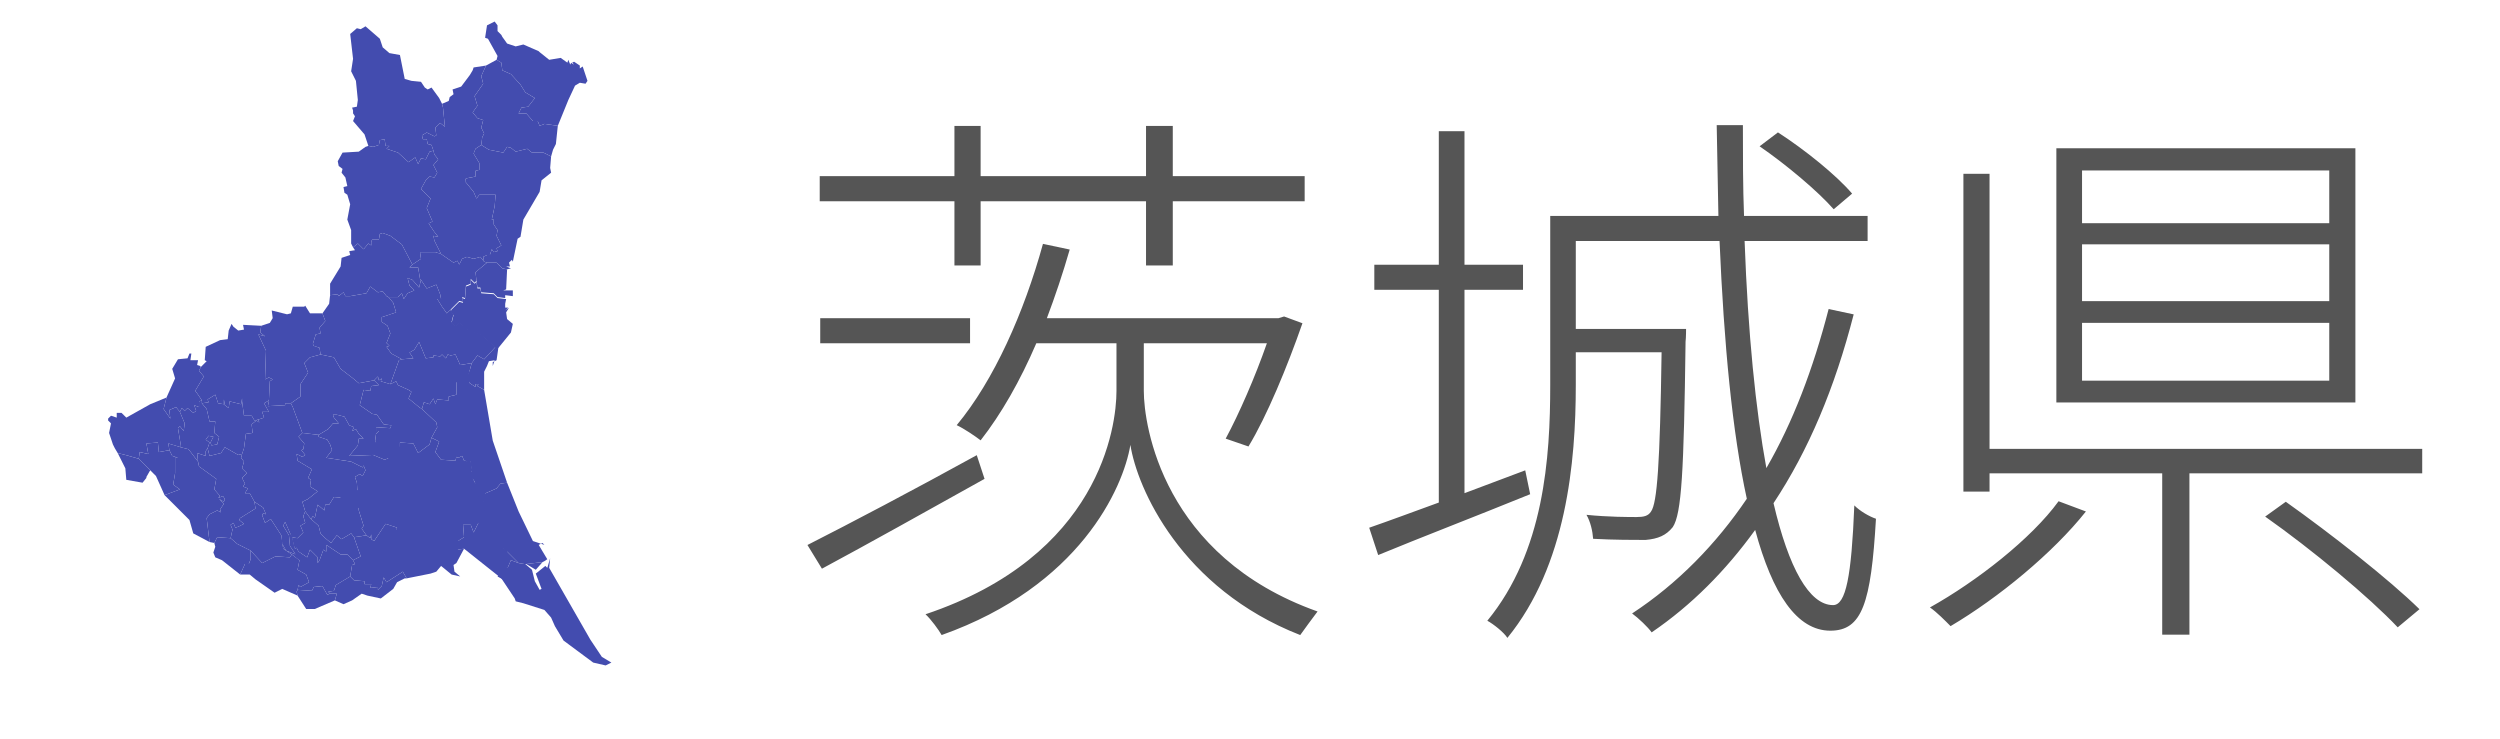
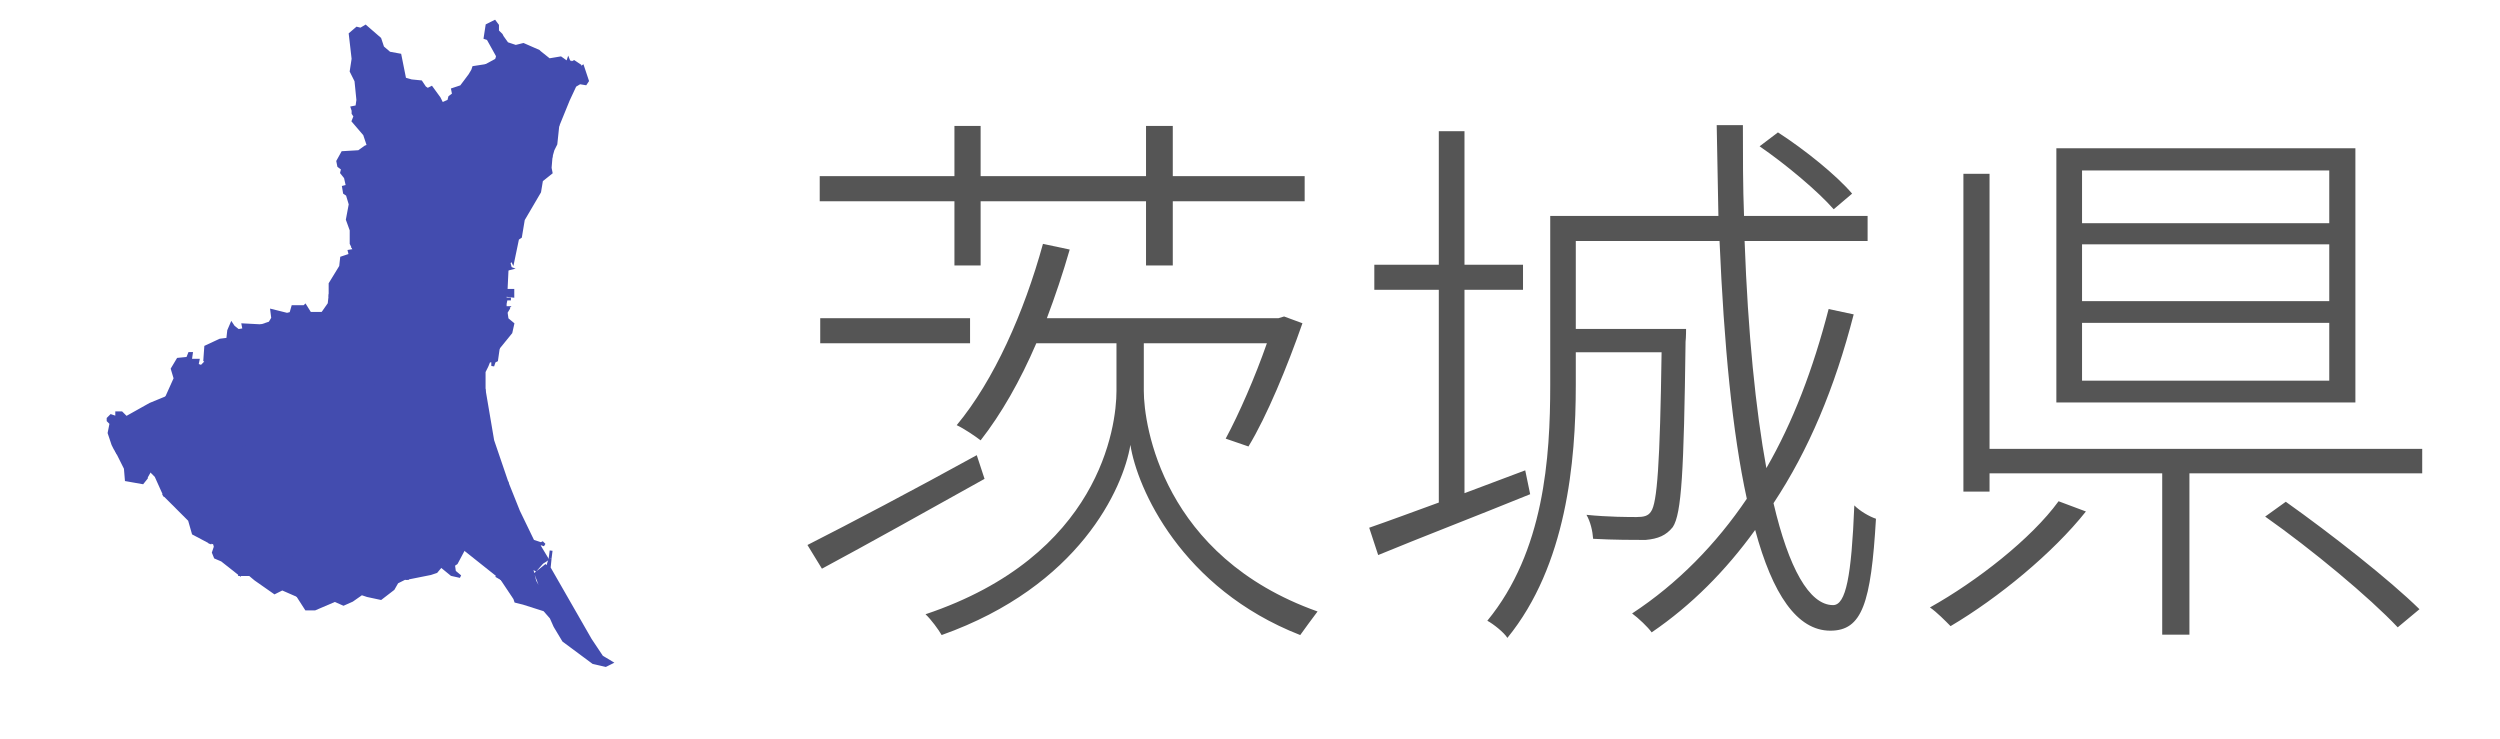
<svg xmlns="http://www.w3.org/2000/svg" width="469.333" height="138.666" viewBox="0 0 440 130">
  <svg id="茨城県地域区分図" width="130" height="130" version="1.1" viewBox="0 0 560 772" xml:space="preserve" style="enable-background:new 0 0 560 772">
-     <style type="text/css">.st0,.st1{fill:#434caf;}.st1{fill:#434caf}</style>
+     <style type="text/css">.st0,.st1{fill:#434caf;stroke:#434caf;stroke-width:3}.st1{fill:#434caf}</style>
    <g>
      <path id="Mito" d="M314,375.5l12-1l-4-6l5-3l5-8l7,17l8-1v-2l7,1l2-2l4,4l2-4l3,1l5-1l5,11l12-2l6-8l7,4l12-13l-15-13 l-14-5l-9-8l-4,4l-4-4l2-8l-3-4l1-2l-5,5l-5-7l-5-8h4l-1-5l-4-10l-10,4l-6-9l-2,8l-7-8l-5-2l2,8l5,5l-7,3l-4,6l-2-6l-4,4h-10l5,6 l3,10l-15,5v5l6,4l3,8l-4,10l3,3l-3,1l5,7L314,375.5z" class="st0" />
      <path id="Hitachi" d="M403,266.5l-4,2l1,5l3,1h10l6,6l5,1l4-1l-5-2h4l-1-4l3-3l1,2l5-24l3-2l3-18l17-29l2-12l10-8l-1-5 l1-12l-8-4h-12l-5-4l-12,3l-5-4l-4-1l-4,6l-15-3l-8-5l-6,4l-2,5l6,10v7l-4,1v6l-10,2l-1,3l9,11l3,7l3-4h17l-1,12l-3,14h2v5l4,6 l-1,6l5,10l-5,3l1,3l-4,1l-2-3l-2,6H403z" class="st0" />
      <path id="Tsuchiura" d="M216,521.5l-6,3l3,10l6,8l2-3l2,2l3-14l7,6l1-6h4l5-8l25,2l-1-17l-2-6l5-3l3,2l3-6l-2-5l-1,2 l-12-6l-26-4l6-8l-2-6l-3-5l-9-3v-2l-17-2l-4,4l6,7l-1,6l-2,1l4,5l-3,2l-6-3l1,7l15,9l-4,9l3,2l-1,7l8,5L216,521.5z" class="st0" />
      <path id="Koga" d="M17,473.5l8,2l14,4l1-7l9,2l-2-11l12-1l1,10l11-2l-1-7l13,4v-2l-3-18l2-2l4,5l1-8l-5-12l-4-5l-7,3 l1,9l-7-10l3-12l-17,7l-25,14l-5-5h-5v5l-6-2l-2,2l-1,1v2l3,3l-2,10l4,12l2,4L17,473.5z" class="st0" />
      <path id="Ishioka" d="M237,448.5l5-6h6l-5-6l-1-3h4l8,2l5,9l5,2l-2,4l4-2l3,5l5,5h-5l-1,7l-9,11l25-1l12,5l10-4l-20-15 l1-8l3-3h-3v-4l15,1l1-3l-8-1l-7-10l-5-1l-13-9l4-16l7,1l1-5l8-1l-5-5l-16,3l-6-5l-13-10l-7-12l-14-3l-11,3l-6,6l4,10l-8,12v13 l-10,7l2,4l10,27l17,2L237,448.5z" class="st0" />
      <path id="Yuuki" d="M83,428.5l1-2l3,3l3-3l6,5l3-2l-2-6l5,2v-6l3-1l-4-6l-3-4l9-15l-5-6l2-4l-1-1l-3-1l1-5h-8l1-7h-2 l-2,5l-10,1l-6,10l3,10l-9,20l-3,12l7,10l-1-9l7-3l4,5L83,428.5z" class="st0" />
      <path id="Ryuugasaki" d="M205,616.5l15,1l2-4l9-1l5,9l3-1l-2-2l6-1l2-6l15-9l2-12l3-1l-2-4l-6-6h-7l-15-10v7l-3-2 l-4,11l-2,3v-6l-8-8l-3,8l-9-6l-2-4l-2,1l-3-12l-7-16l-2,4l6,10l1,11l6,9l-10-4l-4-7l-1-9l2,14l9,6l8,6l-2,10l9,5l3,8l-9,5l-2-2 L205,616.5z" class="st0" />
      <path id="Shimotsuma" d="M164,438.5l-4,1l-3-5h-8l-2-15v-3l-1,6l-12-3l-1,7l-4-3l-1-6v5l-6-1l-3-9l-8,5l1,3l-7,1l5,6 l3,13h6l-1,12l5,4l-2,8l-6,1l-1-3l3-6l-5-1l-3,4l4,3l-2,6l2,8l12-3l4-6l14,8l4-1l2-6l2-15l7-1l-1-9l5-4l3,2L164,438.5z" class="st0" />
      <path id="Joso" d="M143,550.5l6-3l-5-4l1-2l16-10l-1-7l-5-9h-5l3-5l-5-2l2-3l-3-6l5-5l-5-5l2-7l-3-4l1-4l-4,1l-14-8 l-4,6l-12,3l-2-8l-2,3v5l-9-3l1,9l1,5l18,13l-2,11l6,7l-2,2l5-2l2,3l-1,3l-5-3l5,5l-4,6l1,3l-4-2l-8,4l-3,4l3,25l5,1l3-6l14,1l2-9 l-2-5l3-2l2,5L143,550.5z" class="st0" />
      <path id="Hitachiota" d="M334,197.5l10,10l-4,10l6,14l-4,2l6,9l4,5l-5-1l1,5l7,14l13,9l4-2l2,4l3-6l5-2l7,2l7-2l4,5 l-1-5l4-2h3l2-6l2,3l4-1l-1-3l5-3l-5-10l1-6l-4-6v-5h-2l3-14l1-12h-17l-3,4l-3-7l-9-11l1-3l10-2v-6l4-1v-7l-6-10l2-5l6-4l1-8l2-4 l-3-6l2-8l-6-2l-5-6l5-7l-3-10l9-13l-2-8l5-11l-13,2l-1,3l-3,5l-9,12l-9,3l1,5l-4,3l-1,4l-7,3l1,4l2,20l-5-4l-5,5l1,8l-2,1l-8-4 l-5,3l1,4h4l1,5l4,1l2,6l1,4l4,5l-5,6l4,8l-3,5l-5-1l-4,4L334,197.5z" class="st0" />
      <path id="Takahagi" d="M397,151.5l8,5l15,3l4-6l4,1l5,4l12-3l5,4h12l8,4l2-7l3-6l2-19l-14-2l-5,2l-2-5h-5l-7-8h-8l3-6 l7-1l7-9l-10-6l-5-8l-10-11l-9-4l-1-8l-5-3l-11,6l-5,11l2,8l-9,13l3,10l-5,7l5,6l6,2l-2,8l3,6l-2,4L397,151.5z" class="st0" />
      <path id="Kitaibaraki" d="M446,111.5l-7,1l-3,6h8l7,8h5l2,5l5-2l14,2l11-27l7-15l5-3l6,1l2-3l-5-15l-3,2v-3l-6-4l-2,1 l2,2l-2-1l-1-1l-1,2l-2-5l-1,3l-7-5l-12,2l-10-8l-1-1l-16-7l-8,2l-9-3l-5-7l-1-2l-4-4v-6l-3-4l-8,4l-2,13l3,1l10,18l-1,4l5,3l1,8 l9,4l10,11l5,8l10,6L446,111.5z" class="st0" />
      <path id="Kasama" d="M314,375.5l-11-6l-5-7l3-1l-3-3l4-10l-3-8l-6-4v-5l15-5l-3-10l-5-6l-2-1l-4-5l-5,1l-8-6l-4,7 l-17,3h-5l-2-4l-5,4l-1-2l-8,1l-1,9l-7,10l3,8l-6,7l1,6l-5,1l-3,10l1,2l6,2l1,7l14,3l7,12l13,10l6,5l16-3l4-4l1,4l3-2l-1,3l10,3 l9-25L314,375.5z" class="st0" />
      <path id="Toride" d="M204,618.5l1-2l1-5l2,2l9-5l-3-8l-9-5l2-10l-8-6l-2,3l-15-1l-14,7l-12-13v9l-2,5h-4l-5,11h10l6,5 l20,14l8-4l16,7L204,618.5z" class="st0" />
      <path id="Ushiku" d="M264,561.5l-3-4l-10,6l-5-4l-6,8l-6-5l-5-5l-2-8l-8-7l-6-8l-2,5l2,7l-5,3l3,7l-6,6l-6-1l3,12l2-1 l2,4l9,6l3-8l8,8v6l2-3l4-11l3,2v-7l15,10h7l6,6l8-4L264,561.5z" class="st0" />
      <path id="Tsukuba" d="M160,524.5l9,6l3,7l-3-1l-1,2l3,8l6-4l11,17l1,9l4,7l10,4l-6-9l-1-11l-6-10l2-4l7,16l6,1l6-6 l-3-7l5-3l-2-7l2-5l-3-10l6-3l10-8l-8-5l1-7l-3-2l4-9l-15-9l-1-7l6,3l3-2l-4-5l2-1l1-6l-6-7l4-4l-10-27l-2-4h-6v2l-18,1l1-5v-1 l-5,3l5,9h-7l2,6l-6,2l1,3l-3-2l-5,4l1,9l-7,1l-2,15l-2,6l-1,4l3,4l-2,7l5,5l-5,5l3,6l-2,3l5,2l-3,5h5L160,524.5z" class="st0" />
      <path id="Hitachinaka" d="M365,325.5l3,4l-2,8l4,4l4-4l9,8l14,5l15,13h3l13-16l2-9l-6-5l-1-7l3-5l-4,3l3-3h-3v-4l1-5h5 h-6l-8-1l-4-4l-13-1l-1-5h-3l-1-7l-2,2l-4-4v5l-5,2l-1,13l-3-1l1,5l-4-1l-8,8L365,325.5z" class="st0" />
      <path id="Kashima" d="M461,587.5l2-1l3-2l-9-15l4-2l2,2l-12-4l-15-31l-12-30l-7,1l-4,5l-16,7l12,30l7,11v10l20,20l6,1 h1h1L461,587.5z M469,583.5l1-8L469,583.5z" class="st0" />
      <path id="Itako" d="M436,588.5l-20-20v-10l-7-11l-15-1l-5,10l-3-8h-8l1,13l-13,8l6,5l7-1l39,31l1-8l6-4l3-7L436,588.5z" class="st0" />
      <path id="Moriya" d="M156,575.5l-14-7l-7-6l-14-1l-3,6l1,4l-2,6l2,5l7,3l19,15l5-11h4l2-5V575.5z" class="st0" />
      <path id="Hitachiomiya" d="M282,252.5l1-2h7l1-6l3-1l8,3l12,9l11,21l9-6l-1-7h16l6,2l-7-14l-1-5l5,1l-4-5l-6-9l4-2 l-6-14l4-10l-10-10l5-9l4-4l5,1l3-5l-4-8l5-6l-4-5l-1-4l-4,1l-4,8l-5-1l-3,6l-3-7l-7,5l-11-10l-12-4l3-3h-4l-1-7l-5,1l-1,5l-6,2 l-5-1l-3,1l-7,5l-17,1l-5,9l1,5l4,3l-1,4l4,5l2,9l-4,1l1,6l3,2l3,10l-3,16l4,11v14l2,4l5-4l6,6l5-6l3,2V252.5z" class="st0" />
      <path id="Naka" d="M403,274.5l-3-1l-4-5l-7,2l-7-2l-5,2l-3,6l-2-4l-4,2l-13-9l-6-2h-16l1,7l-9,6l-3,3h9l2,12l1,1l6,9 l10-4l4,10l1,5h-4l5,8l5,7l5-5l8-8l4,1l-1-5l3,1l1-13l5-2v-5l4,4l2-2l-1-9L403,274.5z" class="st0" />
      <path id="Chikusei" d="M105,421.5l7-1l-1-3l8-5l3,9l6,1v-5l1,6l4,3l1-7l12,3l1-6v3l2,15h8l3,5l4-1l6-2l-2-6h7l-5-9l5-3 v1l1-21l3-2l-4-2l-4,2l1-30l-8-17l7,2l-5-4l1-7l-19-1l1,5l-6,1l-5-4l-2-3l-3,7l-1,9l-8,1l-15,7l-1,14l2,1l-6,6l-2,4l5,6l-9,15l3,4 l4,6V421.5z" class="st0" />
      <path id="Bando" d="M101,482.5l-10-13l-8-2l-13-4l1,7l3,6l6,2h-3v16l-2,12l7,5l-16,6l26,26l4,14l17,9l-3-25l3-4l8-4 l4,2l-1-3l4-6l-5-5l5,3l1-3l-2-3l-5,2l2-2l-6-7l2-11l-18-13L101,482.5z" class="st0" />
      <path id="Inashiki" d="M263,585.5l2,4l-3,1l-2,12l4,4l11,1v3h7l-1,4l8-1v3l4-4l2-9l3,5l17-11l4,7l25-5l6-2l5-6l11,9 l9,2l-6-5l-1-7l3-2l8-15l-7,1l-6-5l-23-17l-35,3l1-4l-12-4l-10,15l-2,3l-3-2v-5l-1,4l-4-3l-13,2l7,20L263,585.5z" class="st0" />
      <path id="Kasumigaura" d="M268,521.5l47,5l21-3l-6-22l-13-21l-5-2l-6-2l-10,4l-12-5l-25,1l9-11l1-7h5l-5-5l-3-5l-4,2 l2-4l-5-2l-5-9l-8-2h-4l1,3l5,6h-6l-5,6l-10,6v2l9,3l3,5l2,6l-6,8l26,4l12,6l1-2l2,5l-3,6l-3-2l-5,3l2,6L268,521.5z" class="st0" />
      <path id="Sakuragawa" d="M175,419.5l-1,5l18-1v-2h6l10-7v-13l8-12l-4-10l6-6l11-3l-1-7l-6-2l-1-2l3-10l5-1l-1-6l6-7 l-3-8h-13l-5-8l-1,1h-12l-2,7l-4,1l-16-4l1,8l-3,5l-9,3l-1,7l5,4l-7-2l8,17l-1,30l4-2l4,2l-3,2L175,419.5z" class="st0" />
      <path id="Kamisu" d="M443,589.5h-1l-6-1l-8-3l-3,7l-6,4l-1,8l14,21l1,3l8,2l22,7l7,8l4,9l9,15l31,23l13,3l6-3l-10-6 l-12-18l-43-75l1-10l-3,10l-2-2l-10,8l6,16l-2,1l-5-9l-3-12L443,589.5z M461,587.5l-17,2l10,6L461,587.5z" class="st0" />
      <path id="Namegata" d="M409,547.5l-12-30l-10-20l-1-15l-7-1l-2-5l-4,2l-2-1l-1,4l-15-1l-6-8l4-11l-8-4l-2,7l-12,9 l-5-10l-14-1v16l5,2l13,21l6,22l7,29l23,17l13-8l-1-13h8l3,8l5-10L409,547.5z" class="st0" />
      <path id="Hokota" d="M409,460.5l-9-53l-7-4l1-2h-3v3l-6-4l-2-6l-12,2v16l-8,2v4l-12-1l-2,5l-2-6l-4,6l-6-2l-2,7l15,14 l1,5l-6,11l8,4l-4,11l6,8l15,1l1-4l2,1l4-2l2,5l7,1l1,15l10,20l16-7l4-5l7-1L409,460.5z" class="st0" />
      <path id="Tsukubamirai" d="M156,575.5l12,13l14-7l15,1l2-3l-9-6l-2-14l-11-17l-6,4l-3-8l1-2l3,1l-3-7l-9-6l1,7l-16,10 l-1,2l5,4l-6,3l-3,1l-2-5l-3,2l2,5l-2,9l7,6L156,575.5z" class="st0" />
      <path id="Omitama" d="M302,447.5l-15-1v4h3l-3,3l-1,8l20,15l6,2v-16l14,1l5,10l12-9l2-7l6-11l-1-5l-15-14l-3-2l-11-9 l3-7l-3-2l-11-5l-2-4l-6,3l-10-3l1-3l-3,2l-1-4l-4,4l5,5l-8,1l-1,5l-7-1l-4,16l13,9l5,1l7,10l8,1L302,447.5z" class="st0" />
      <path id="Ibaraki" d="M332,425.5l3,2l2-7l6,2l4-6l2,6l2-5l12,1v-4l8-2v-16l12-2l4-15l-12,2l-5-11l-5,1l-3-1l-2,4l-4-4 l-2,2l-7-1v2l-8,1l-7-17l-5,8l-5,3l4,6l-12,1l-3,1l-9,25l6-3l2,4l11,5l3,2l-3,7L332,425.5z" class="st0" />
      <path id="Oarai" d="M385,400.5l6,4v-3h3l-1,2l7,4v-19l3-6l2-5l6-1l-2,6v-4l4-2l2-14h-3l-12,13l-7-4l-6,8l-4,15 L385,400.5z" class="st0" />
      <path id="Shirosato" d="M247,307.5l1,2l5-4l2,4h5l17-3l4-7l8,6l5-1l4,5l2,1h10l4-4l2,6l4-6l7-3l-5-5l-2-8l5,2l7,8l2-8 l-1-1l-2-12h-9l3-3l-11-21l-12-9l-8-3l-3,1l-1,6h-7l-1,2v4l-3-2l-5,6l-6-6l-5,4l2,3l-6,1l1,4l-9,3l-1,9l-11,18v10v2L247,307.5z" class="st0" />
      <path id="Tokai" d="M424,281.5l-5-1l-6-6h-10l-12,10l1,9l1,7h3l1,5l13,1l4,4l8,1v-3l8,1v-6h-10l3-1L424,281.5z" class="st0" />
      <path id="Daigo" d="M284,153.5l6-2l1-5l5-1l1,7h4l-3,3l12,4l11,10l7-5l3,7l3-6l5,1l4-8l4-1l-2-6l-4-1l-1-5h-4l-1-4l5-3 l8,4l2-1l-1-8l5-5l5,4l-2-20l-1-4l-3-6l-8-11l-4,2l-3-2l-4-6l-10-1l-7-2l-5-25l-11-2l-7-6l-3-9l-15-13l-5,3l-4-1l-7,6l3,26l-2,13 l5,10l2,20l-1,7l-5,1l1,3v3l2,3l-2,5l12,14l4,12L284,153.5z" class="st0" />
      <path id="Miho" d="M287,562.5l10-15l12,4l-1,4l35-3l-7-29l-21,3l-47-5l1,12l5,16l-2,3l5,7l4,3l1-4v5l3,2L287,562.5z" class="st0" />
      <path id="Ami" d="M277,559.5l-5-7l2-3l-5-16l-1-12l-25-2l-5,8h-4l-1,6l-7-6l-3,14l-2-2l-2,3l8,7l2,8l5,5l6,5l6-8l5,4 l10-6l3,4L277,559.5z" class="st0" />
      <path id="Kawachi" d="M244,627.5l9,4l9-4l10-7l6,2l14,3l13-10l4-7l8-4h2l-4-7l-17,11l-3-5l-2,9l-4,4v-3l-8,1l1-4h-7v-3 l-11-1l-4-4l-15,9l-2,6l-6,1l2,2h7L244,627.5z" class="st0" />
      <path id="Yachiyo" d="M111,468.5l2-6l-4-3l3-4l5,1l-3,6l1,3l6-1l2-8l-5-4l1-12h-6l-3-13l-5-6v-3l-3,1v6l-5-2l2,6l-3,2 l-6-5l-3,3l-3-3l-1,2l-1,2l5,12l-1,8l-4-5l-2,2l3,18v2l8,2l10,13l-1-9l9,3v-5L111,468.5z" class="st0" />
      <path id="Goka" d="M51,491.5l-12-12l-14-4l-8-2l8,16l1,12l17,3l4-5v-1L51,491.5z" class="st0" />
      <path id="Sakai" d="M77,494.5v-16h3l-6-2l-3-6l-11,2l-1-10l-12,1l2,11l-9-2l-1,7l12,12l6,6l9,20l16-6l-7-5L77,494.5z" class="st0" />
      <path id="Tone" d="M244,627.5l2-7h-7l-3,1l-5-9l-9,1l-2,4l-15-1l-1,2l1,4l9,14h9L244,627.5z" class="st0" />
      <path id="湖" d="M287,463.5v-3h4l12,12l9-6l8,7l8,13l1,11l6,4l3,12l20,30l4,15l11,5v11l-4,2l-9-3l-11-6l1-4l-19-8 l-6,4l-17-3l-3,8l-1-9l14-7l-11-14l-13,1l-4-3l-9,3l-30-11l-5-19l-4,1l6-4l7,2l2,7l15,1l8,4l6-5l11,5l16-1l12-13l-8-7l3-3l-20-12 l-1-6l-13-8L287,463.5z M197,559.5l-1-2l3,2l3,14l7,6l-2,6l-6-5l2-1L197,559.5z M352,166.5l6,2l-4,1L352,166.5z M275,312.5l-5,1 l5-3V312.5z M388,509.5h2l1-7l-8-5l4-5l-3-2l2-4l-5-5l2-3l-4-8l6,5l2,14l4,4l-3,4l5,1v7l12,15l1,13l6,2l-2,9l7,4l4,11l-4,7l8,5 l-1,7l-4-5l-7-2l-4-9l4-2l-23-17h5l6-10l-10-5h6l2-4l-6-4l2-4l-9-5L388,509.5z M415,588.5l10,5l-4,13l-7-4l2-2l-4-5L415,588.5z M388,381.5l-3,18h-29l11-7l16-1L388,381.5z" class="st1" />
    </g>
  </svg>
  <path fill="#555" d="M167.98 46.72h4.61v-11.3h29.11v11.3h4.71v-11.3h23.21V31h-23.21v-8.83h-4.71V31h-29.11v-8.83h-4.61V31h-23.71v4.42h23.71v11.3zm-23.62 13.7h26.37V56h-26.37v4.42zm27.55 19.69c-10.99 6.06-22.35 12.03-29.8 15.81l2.55 4.17c7.93-4.26 18.62-10.23 28.62-15.81l-1.37-4.17zm29.4-19.69h21.66c-2.06 5.92-4.91 12.44-7.25 16.78l4.01 1.38c3.24-5.33 6.86-14.11 9.5-21.69L226 55.7l-.98.3h-40.77c1.47-3.89 2.84-7.98 4.02-12.08l-4.71-1c-3.33 12.1-8.62 24.02-15.18 31.91 1.28.59 3.32 1.98 4.21 2.67 3.63-4.64 6.96-10.47 9.8-17.08h14.11v8.39c0 6.31-2.94 29.03-33.61 39.3.97.89 2.34 2.77 2.84 3.66 24.21-8.6 31.94-25.77 33.22-33.47 1.17 7.59 8.93 25.28 29.89 33.47.69-.99 2.16-2.96 3.05-4.15-27.25-9.68-30.58-32.79-30.58-38.81v-8.39zm124.66-26.34c-2.75-3.24-8.35-7.75-13.05-10.78l-3.23 2.45c4.7 3.23 10.29 7.94 13.04 11.08l3.24-2.75zm-57.53 48.7l-10.69 4.02V51h10.3v-4.41h-10.3v-23.5h-4.52v23.5h-11.35V51h11.35v37.45c-4.59 1.67-8.81 3.24-12.25 4.43l1.58 4.81c7.64-3.16 17.35-6.88 26.75-10.71l-.87-4.2zm53.4-28.39c-2.73 10.56-6.26 19.86-10.96 28-1.88-10.3-3.24-23.72-3.83-39.97h21.65V38h-21.75c-.2-5.09-.2-10.48-.2-15.98h-4.61c.11 5.5.2 10.79.3 15.98h-29.6v29.78c0 12.75-1.07 29.3-11.07 41.47 1.07.58 2.93 2.05 3.53 3.02 10.39-12.74 12.04-30.96 12.04-44.49V62h15.1c-.28 19.61-.78 26.56-1.86 28.03-.49.78-1.27.97-2.55.97-1.26 0-5 0-8.81-.39.69 1.19 1.08 2.84 1.17 4.22 3.63.2 7.25.2 9.22.2 2.25-.2 3.62-.8 4.8-2.26 1.56-2.35 1.95-9.8 2.25-32.63.09-.69.09-2.25.09-2.25h-19.41V42.42h25.3c.78 18.22 2.25 33.69 4.8 45.36-5.39 7.97-12.16 14.92-20.19 20.19 1.08.78 2.84 2.45 3.44 3.33 7.04-4.8 13.03-10.85 18.22-18.03 3.04 11.28 7.36 17.73 13.23 17.73 5.59 0 7.16-4.81 8.03-19.7-1.17-.39-2.84-1.36-3.81-2.35-.5 12.43-1.47 17.55-3.74 17.55-4.2 0-7.82-6.56-10.48-17.94 6.17-9.31 10.78-20.28 14.11-33.23l-4.41-.94zm88.11-15.11h-43.51V30h43.51v9.28zm0 13.72h-43.51V43h43.51v10zm0 14h-43.51V56.83h43.51V67zm4.6-40.91h-52.63v44.74h52.63V26.09zm-52.24 62.13c-4.79 6.59-14.4 14.09-22.64 18.69 1.19.81 2.75 2.4 3.63 3.29 8.43-4.98 18.04-12.89 23.82-20.18l-4.81-1.8zm36.36 2.7c8.24 5.8 18.33 14.19 23.33 19.49l3.83-3.19c-5.3-5.2-15.49-13.2-23.53-18.91l-3.63 2.61zM350.16 79V30.59h-4.6v55.93h4.6v-3.21h30.39v28.39h4.79V83.31h40.97V79h-76.15z" />
</svg>
